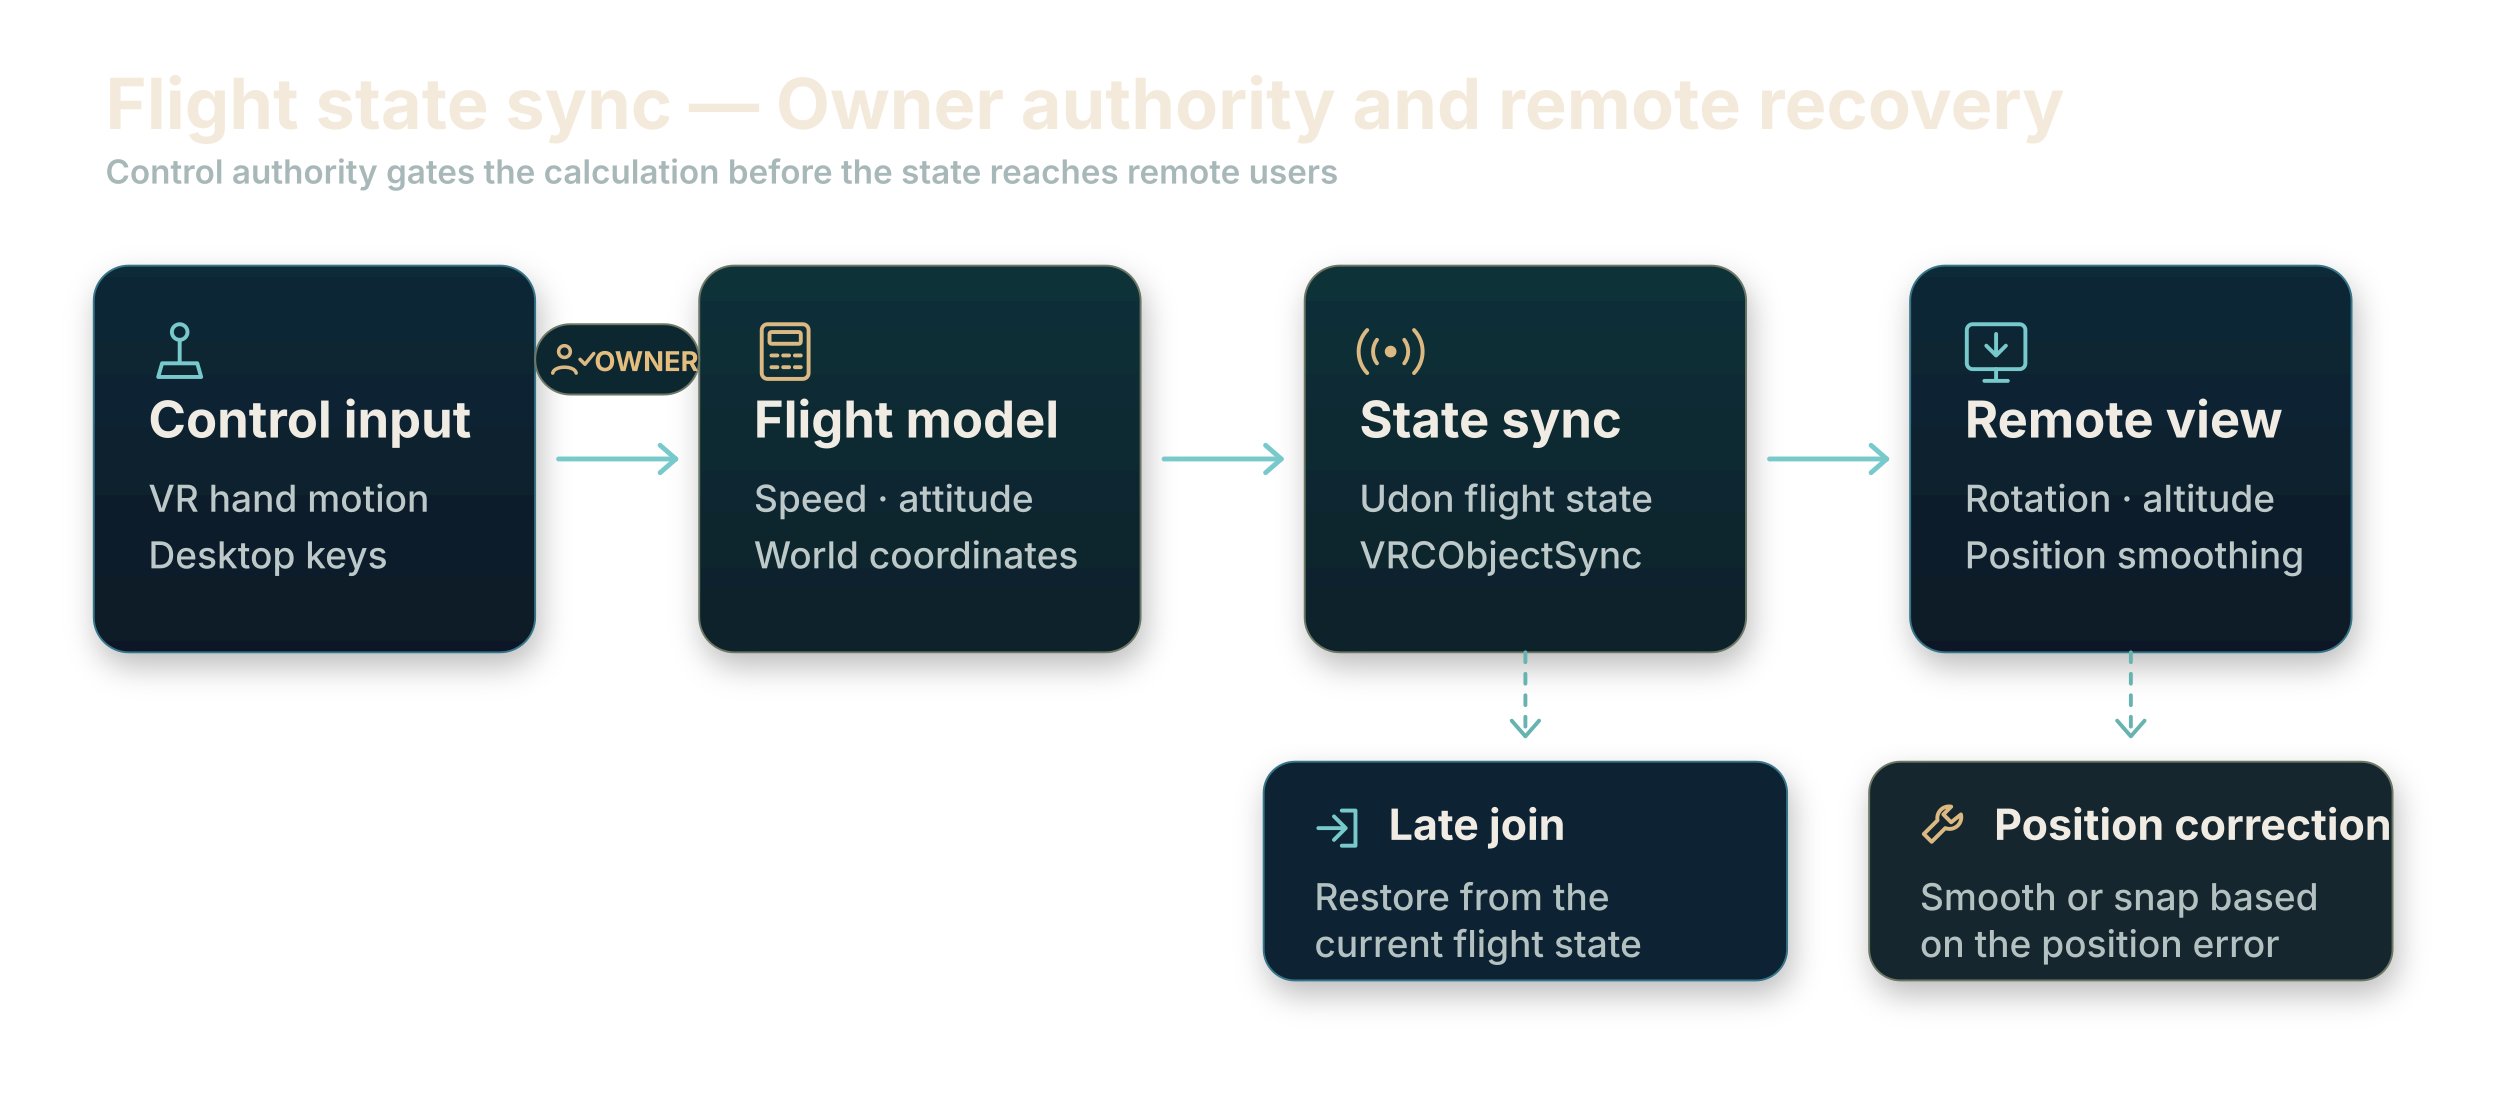
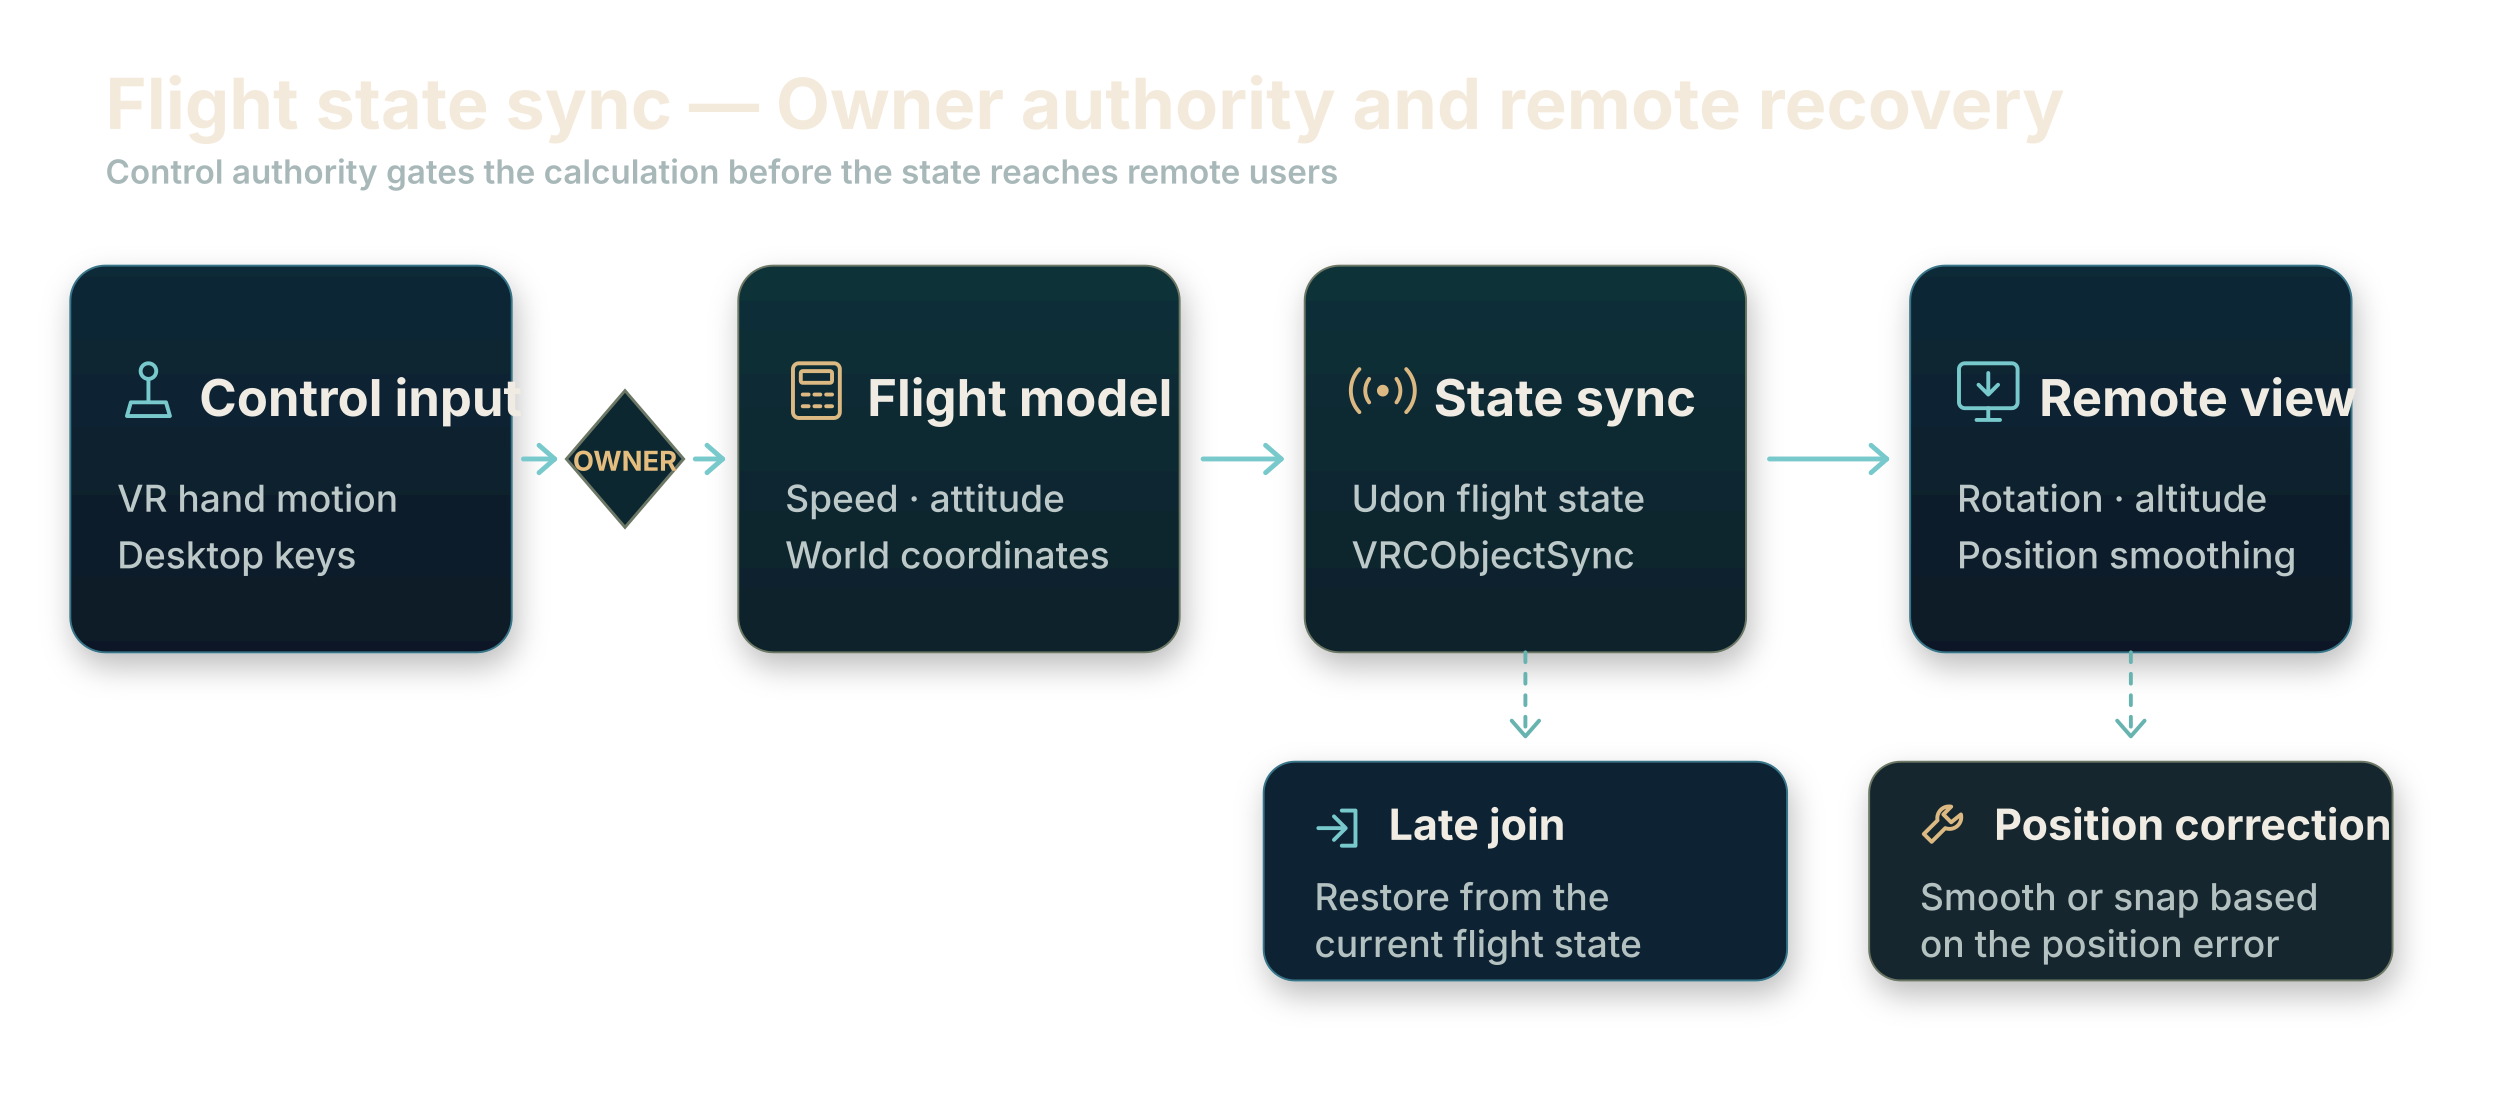
<svg xmlns="http://www.w3.org/2000/svg" width="1280" height="560" viewBox="0 0 1280 560" role="img" aria-labelledby="title desc">
  <defs>
    <linearGradient id="card" x1="0" y1="0" x2="0" y2="1">
      <stop stop-color="#0c2937" />
      <stop offset="1" stop-color="#071925" />
    </linearGradient>
    <linearGradient id="activeCard" x1="0" y1="0" x2="0" y2="1">
      <stop stop-color="#103139" />
      <stop offset="1" stop-color="#09212a" />
    </linearGradient>
    <filter id="shadow" x="-15%" y="-15%" width="130%" height="140%">
      <feDropShadow dy="7" stdDeviation="8" flood-color="#000" flood-opacity=".26" />
    </filter>
    <style>
      text{font-family:Inter,"Segoe UI",sans-serif}
      .title{fill:#f4eadb;font-size:36px;font-weight:700}.sub{fill:#a8b8b9;font-size:17px;font-weight:600}
      .cardTitle{fill:#f0ece3;font-size:26px;font-weight:700}.detail{fill:#bdc9c9;font-size:19px;font-weight:550}
      .condition{fill:#e5be7f;font-size:14px;font-weight:700}.branchTitle{fill:#f0ece3;font-size:22px;font-weight:700}
      .branchText{fill:#b4c1c1;font-size:19px;font-weight:550}
      @media (prefers-color-scheme:light){.title{fill:#173f50}.sub{fill:#586f76}}
    </style>
  </defs>
  <text x="54" y="66" class="title">Flight state sync — Owner authority and remote recovery</text>
  <text x="54" y="94" class="sub">Control authority gates the calculation before the state reaches remote users</text>
  <g filter="url(#shadow)">
-     <rect x="48" y="136" width="226" height="198" rx="18" fill="url(#card)" stroke="#397488" />
-     <rect x="358" y="136" width="226" height="198" rx="18" fill="url(#activeCard)" stroke="#6d7765" />
+     <rect x="36" y="136" width="226" height="198" rx="18" fill="url(#card)" stroke="#397488" />
+     <rect x="378" y="136" width="226" height="198" rx="18" fill="url(#activeCard)" stroke="#6d7765" />
    <rect x="668" y="136" width="226" height="198" rx="18" fill="url(#activeCard)" stroke="#6d7765" />
    <rect x="978" y="136" width="226" height="198" rx="18" fill="url(#card)" stroke="#397488" />
  </g>
-   <g transform="translate(76 164)" fill="none" stroke="#78c9cc" stroke-width="2" stroke-linecap="round" stroke-linejoin="round">
+   <g transform="translate(60 184)" fill="none" stroke="#78c9cc" stroke-width="2" stroke-linecap="round" stroke-linejoin="round">
    <circle cx="16" cy="6" r="4" />
    <path d="M16 10v12M7 22h18l2 7H5l2-7" />
  </g>
-   <text x="76" y="224" class="cardTitle">Control input</text>
-   <text x="76" y="262" class="detail">VR hand motion</text>
-   <text x="76" y="291" class="detail">Desktop keys</text>
-   <g transform="translate(386 164)" fill="none" stroke="#dcb982" stroke-width="2" stroke-linecap="round" stroke-linejoin="round">
+   <text x="102" y="213" class="cardTitle">Control input</text>
+   <text x="60" y="262" class="detail">VR hand motion</text>
+   <text x="60" y="291" class="detail">Desktop keys</text>
+   <g transform="translate(402 184)" fill="none" stroke="#dcb982" stroke-width="2" stroke-linecap="round" stroke-linejoin="round">
    <rect x="4" y="2" width="24" height="28" rx="3" />
    <rect x="8" y="6" width="16" height="6" rx="1" />
    <path d="M9 18h3M15 18h3M21 18h3M9 24h3M15 24h3M21 24h3" />
  </g>
-   <text x="386" y="224" class="cardTitle">Flight model</text>
-   <text x="386" y="262" class="detail">Speed · attitude</text>
-   <text x="386" y="291" class="detail">World coordinates</text>
-   <g transform="translate(696 164)" fill="none" stroke="#dcb982" stroke-width="2" stroke-linecap="round" stroke-linejoin="round">
+   <text x="444" y="213" class="cardTitle">Flight model</text>
+   <text x="402" y="262" class="detail">Speed · attitude</text>
+   <text x="402" y="291" class="detail">World coordinates</text>
+   <g transform="translate(692 184)" fill="none" stroke="#dcb982" stroke-width="2" stroke-linecap="round" stroke-linejoin="round">
    <circle cx="16" cy="16" r="3" fill="#dcb982" stroke="none" />
    <path d="M9 10a10 10 0 0 0 0 12M23 10a10 10 0 0 1 0 12M4 5a16 16 0 0 0 0 22M28 5a16 16 0 0 1 0 22" />
  </g>
-   <text x="696" y="224" class="cardTitle">State sync</text>
-   <text x="696" y="262" class="detail">Udon flight state</text>
-   <text x="696" y="291" class="detail">VRCObjectSync</text>
-   <g transform="translate(1006 164)" fill="none" stroke="#78c9cc" stroke-width="2" stroke-linecap="round" stroke-linejoin="round">
+   <text x="734" y="213" class="cardTitle">State sync</text>
+   <text x="692" y="262" class="detail">Udon flight state</text>
+   <text x="692" y="291" class="detail">VRCObjectSync</text>
+   <g transform="translate(1002 184)" fill="none" stroke="#78c9cc" stroke-width="2" stroke-linecap="round" stroke-linejoin="round">
    <rect x="1" y="2" width="30" height="23" rx="3" />
    <path d="M10 31h12M16 25v6M16 7v11M11 13l5 5 5-5" />
  </g>
-   <text x="1006" y="224" class="cardTitle">Remote view</text>
-   <text x="1006" y="262" class="detail">Rotation · altitude</text>
-   <text x="1006" y="291" class="detail">Position smoothing</text>
+   <text x="1044" y="213" class="cardTitle">Remote view</text>
+   <text x="1002" y="262" class="detail">Rotation · altitude</text>
+   <text x="1002" y="291" class="detail">Position smoothing</text>
  <g fill="none" stroke="#78c9cc" stroke-width="2.5" stroke-linecap="round" stroke-linejoin="round">
-     <path d="M286 235h60" />
-     <path d="M338 228l8 7-8 7" />
-     <path d="M596 235h60" />
+     <path d="M268 235h16" />
+     <path d="M276 228l8 7-8 7" />
+     <path d="M356 235h14" />
+     <path d="M362 228l8 7-8 7" />
+     <path d="M616 235h40" />
    <path d="M648 228l8 7-8 7" />
    <path d="M906 235h60" />
    <path d="M958 228l8 7-8 7" />
  </g>
-   <g transform="translate(274 166)">
-     <rect width="84" height="36" rx="18" fill="#0d2730" stroke="#6d7765" />
-     <g transform="translate(8 9)" fill="none" stroke="#dcb982" stroke-width="1.8" stroke-linecap="round" stroke-linejoin="round">
-       <circle cx="7" cy="5" r="3" />
-       <path d="M1 16c.7-4 11.3-4 12 0M15 9l2.5 2.5L22 6" />
-     </g>
-     <text x="57" y="24" class="condition" text-anchor="middle">OWNER</text>
-   </g>
+   <path d="M320 200l30 35-30 35-30-35z" fill="#0d2730" stroke="#6d7765" stroke-width="1.5" />
+   <text x="320" y="241" class="condition" text-anchor="middle">OWNER</text>
  <g fill="none" stroke="#67b3b0" stroke-width="2" stroke-linecap="round" stroke-linejoin="round" stroke-dasharray="5 6">
    <path d="M781 334v43" />
    <path d="M1091 334v43" />
  </g>
  <g fill="none" stroke="#67b3b0" stroke-width="2" stroke-linecap="round" stroke-linejoin="round">
    <path d="M774 369l7 8 7-8" />
    <path d="M1084 369l7 8 7-8" />
  </g>
  <g filter="url(#shadow)">
    <rect x="647" y="390" width="268" height="112" rx="16" fill="#092431" stroke="#397488" />
    <rect x="957" y="390" width="268" height="112" rx="16" fill="#14282d" stroke="#6d7765" />
  </g>
  <g transform="translate(673 412)" fill="none" stroke="#78c9cc" stroke-width="2" stroke-linecap="round" stroke-linejoin="round">
    <path d="M14 3h7v18h-7M2 12h14M10 6l6 6-6 6" />
  </g>
  <text x="711" y="430" class="branchTitle">Late join</text>
  <text x="673" y="466" class="branchText">Restore from the</text>
  <text x="673" y="490" class="branchText">current flight state</text>
  <g transform="translate(983 412)" fill="none" stroke="#dcb982" stroke-width="2" stroke-linecap="round" stroke-linejoin="round">
    <path d="M21 5a6 6 0 0 1-8 7l-7 7-4-4 7-7a6 6 0 0 1 7-7l-4 4 4 4z" />
  </g>
  <text x="1021" y="430" class="branchTitle">Position correction</text>
  <text x="983" y="466" class="branchText">Smooth or snap based</text>
  <text x="983" y="490" class="branchText">on the position error</text>
</svg>
